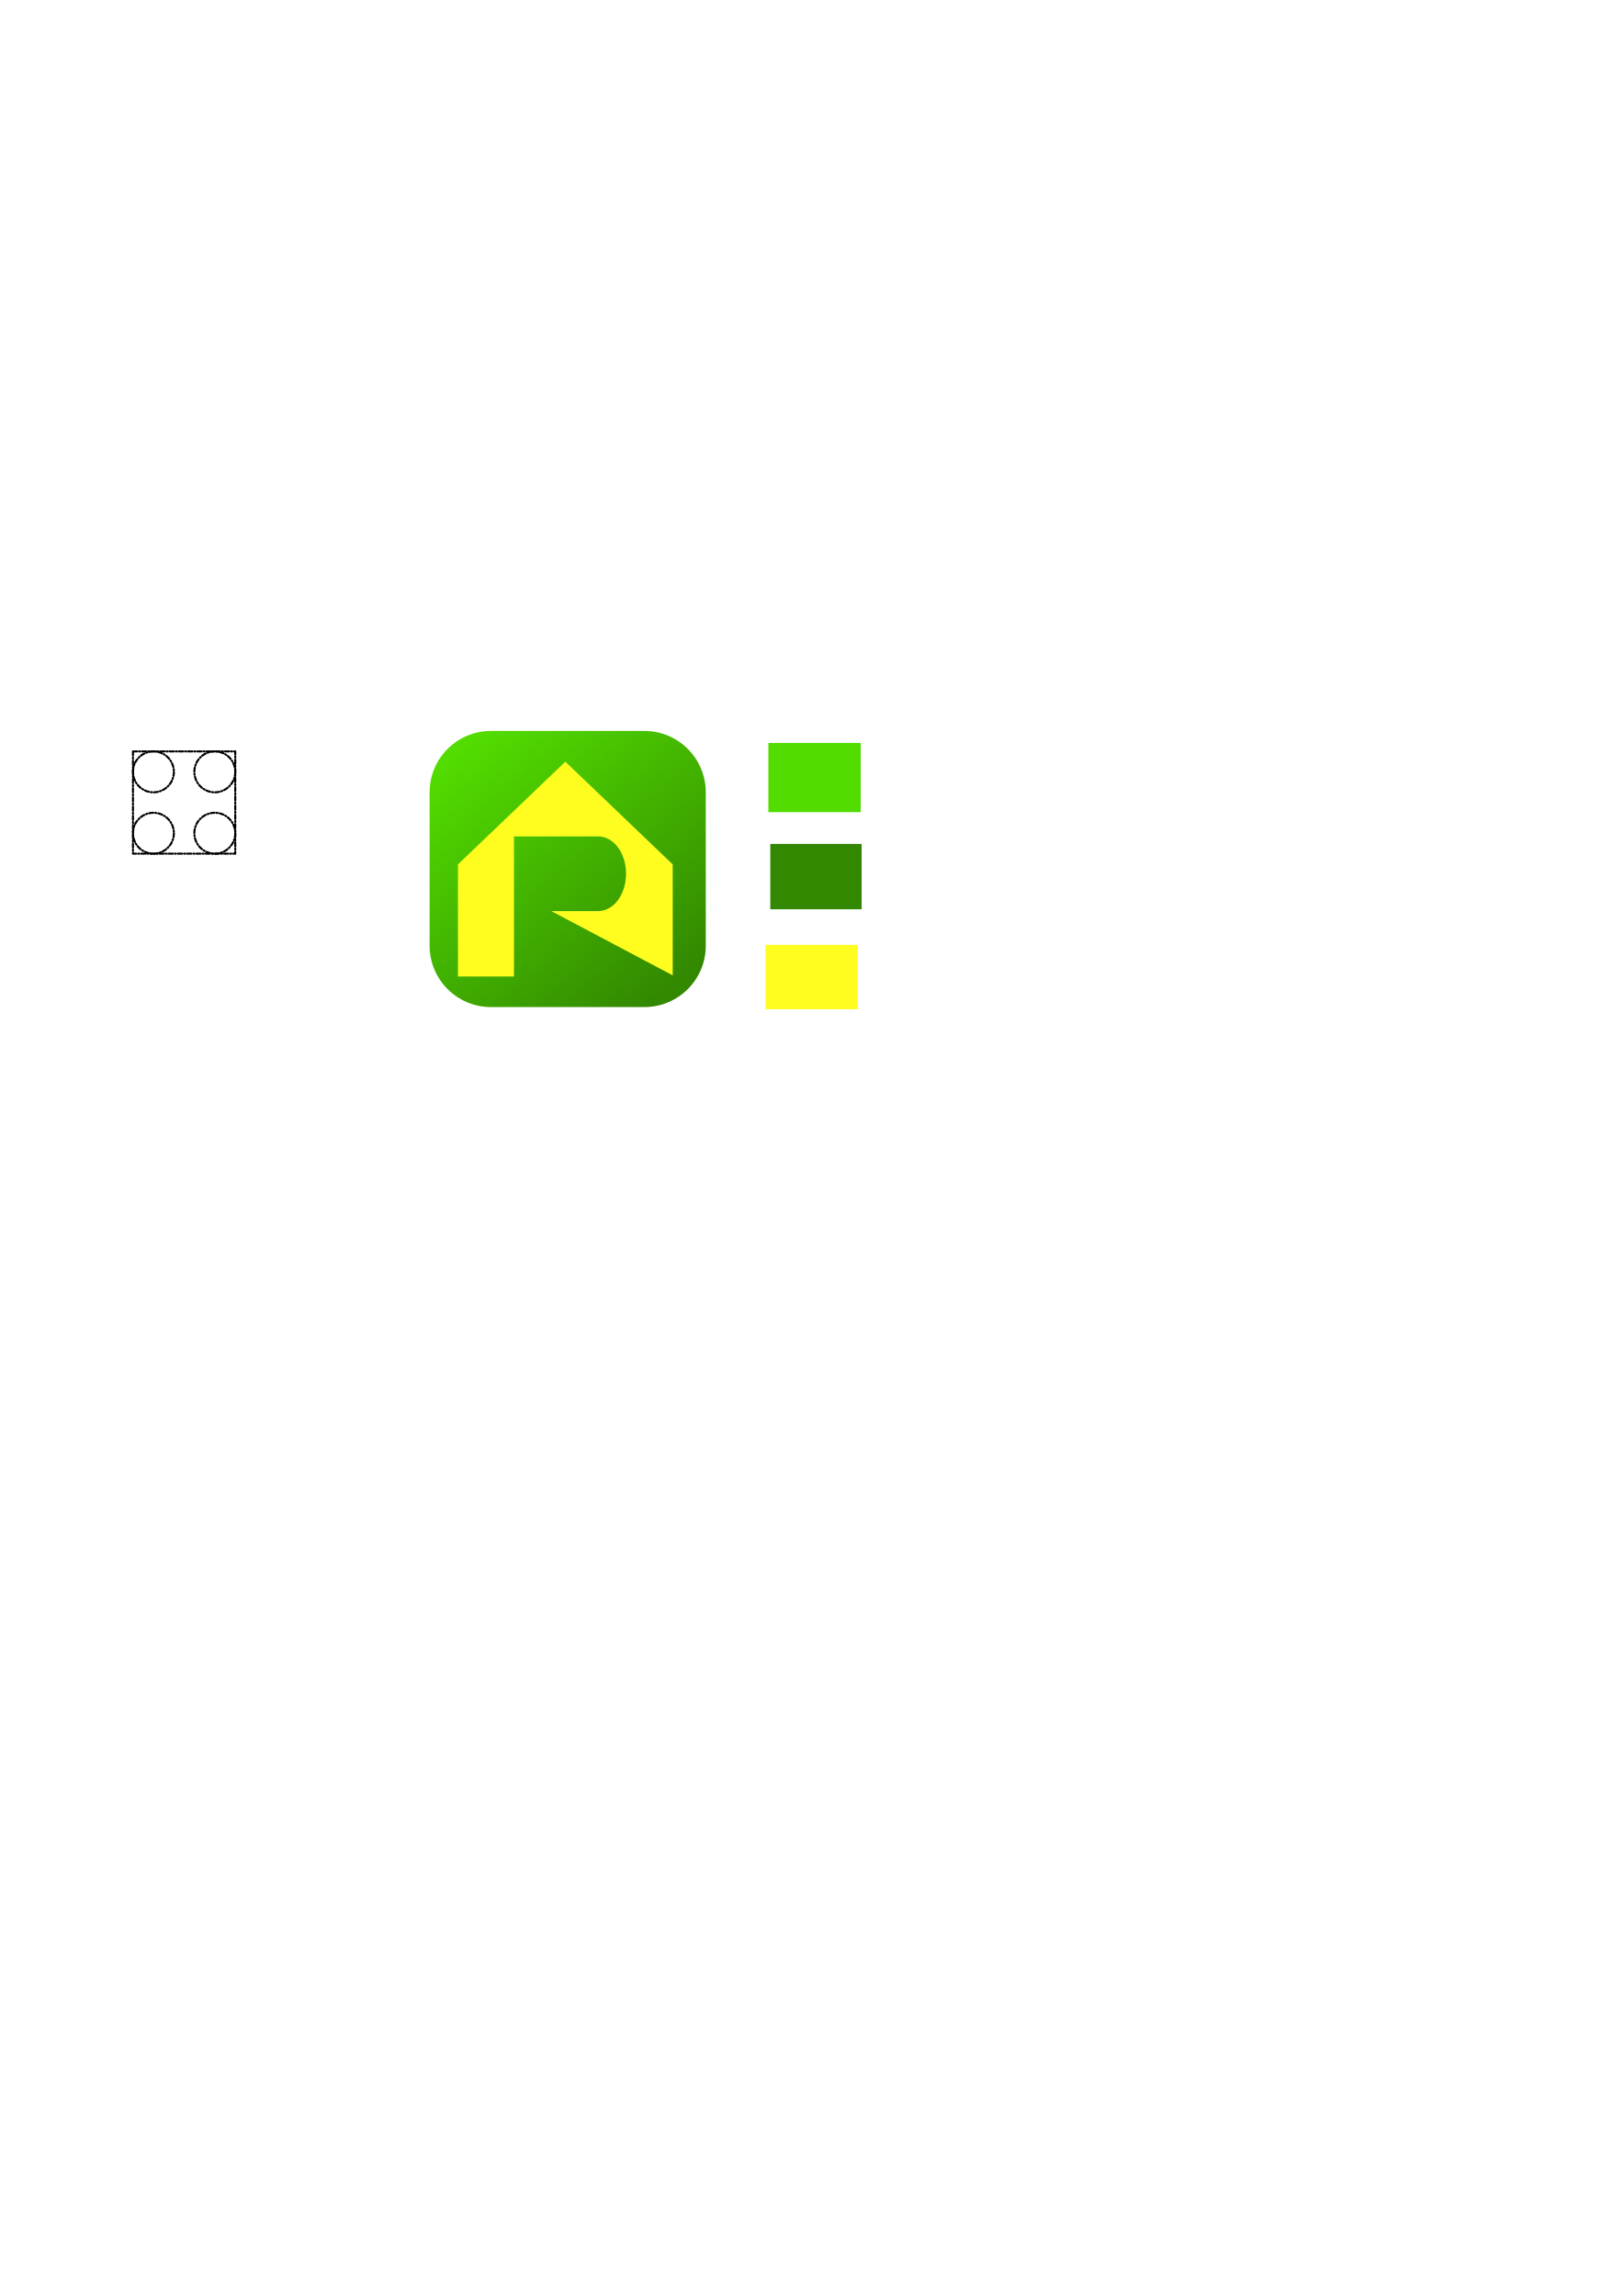
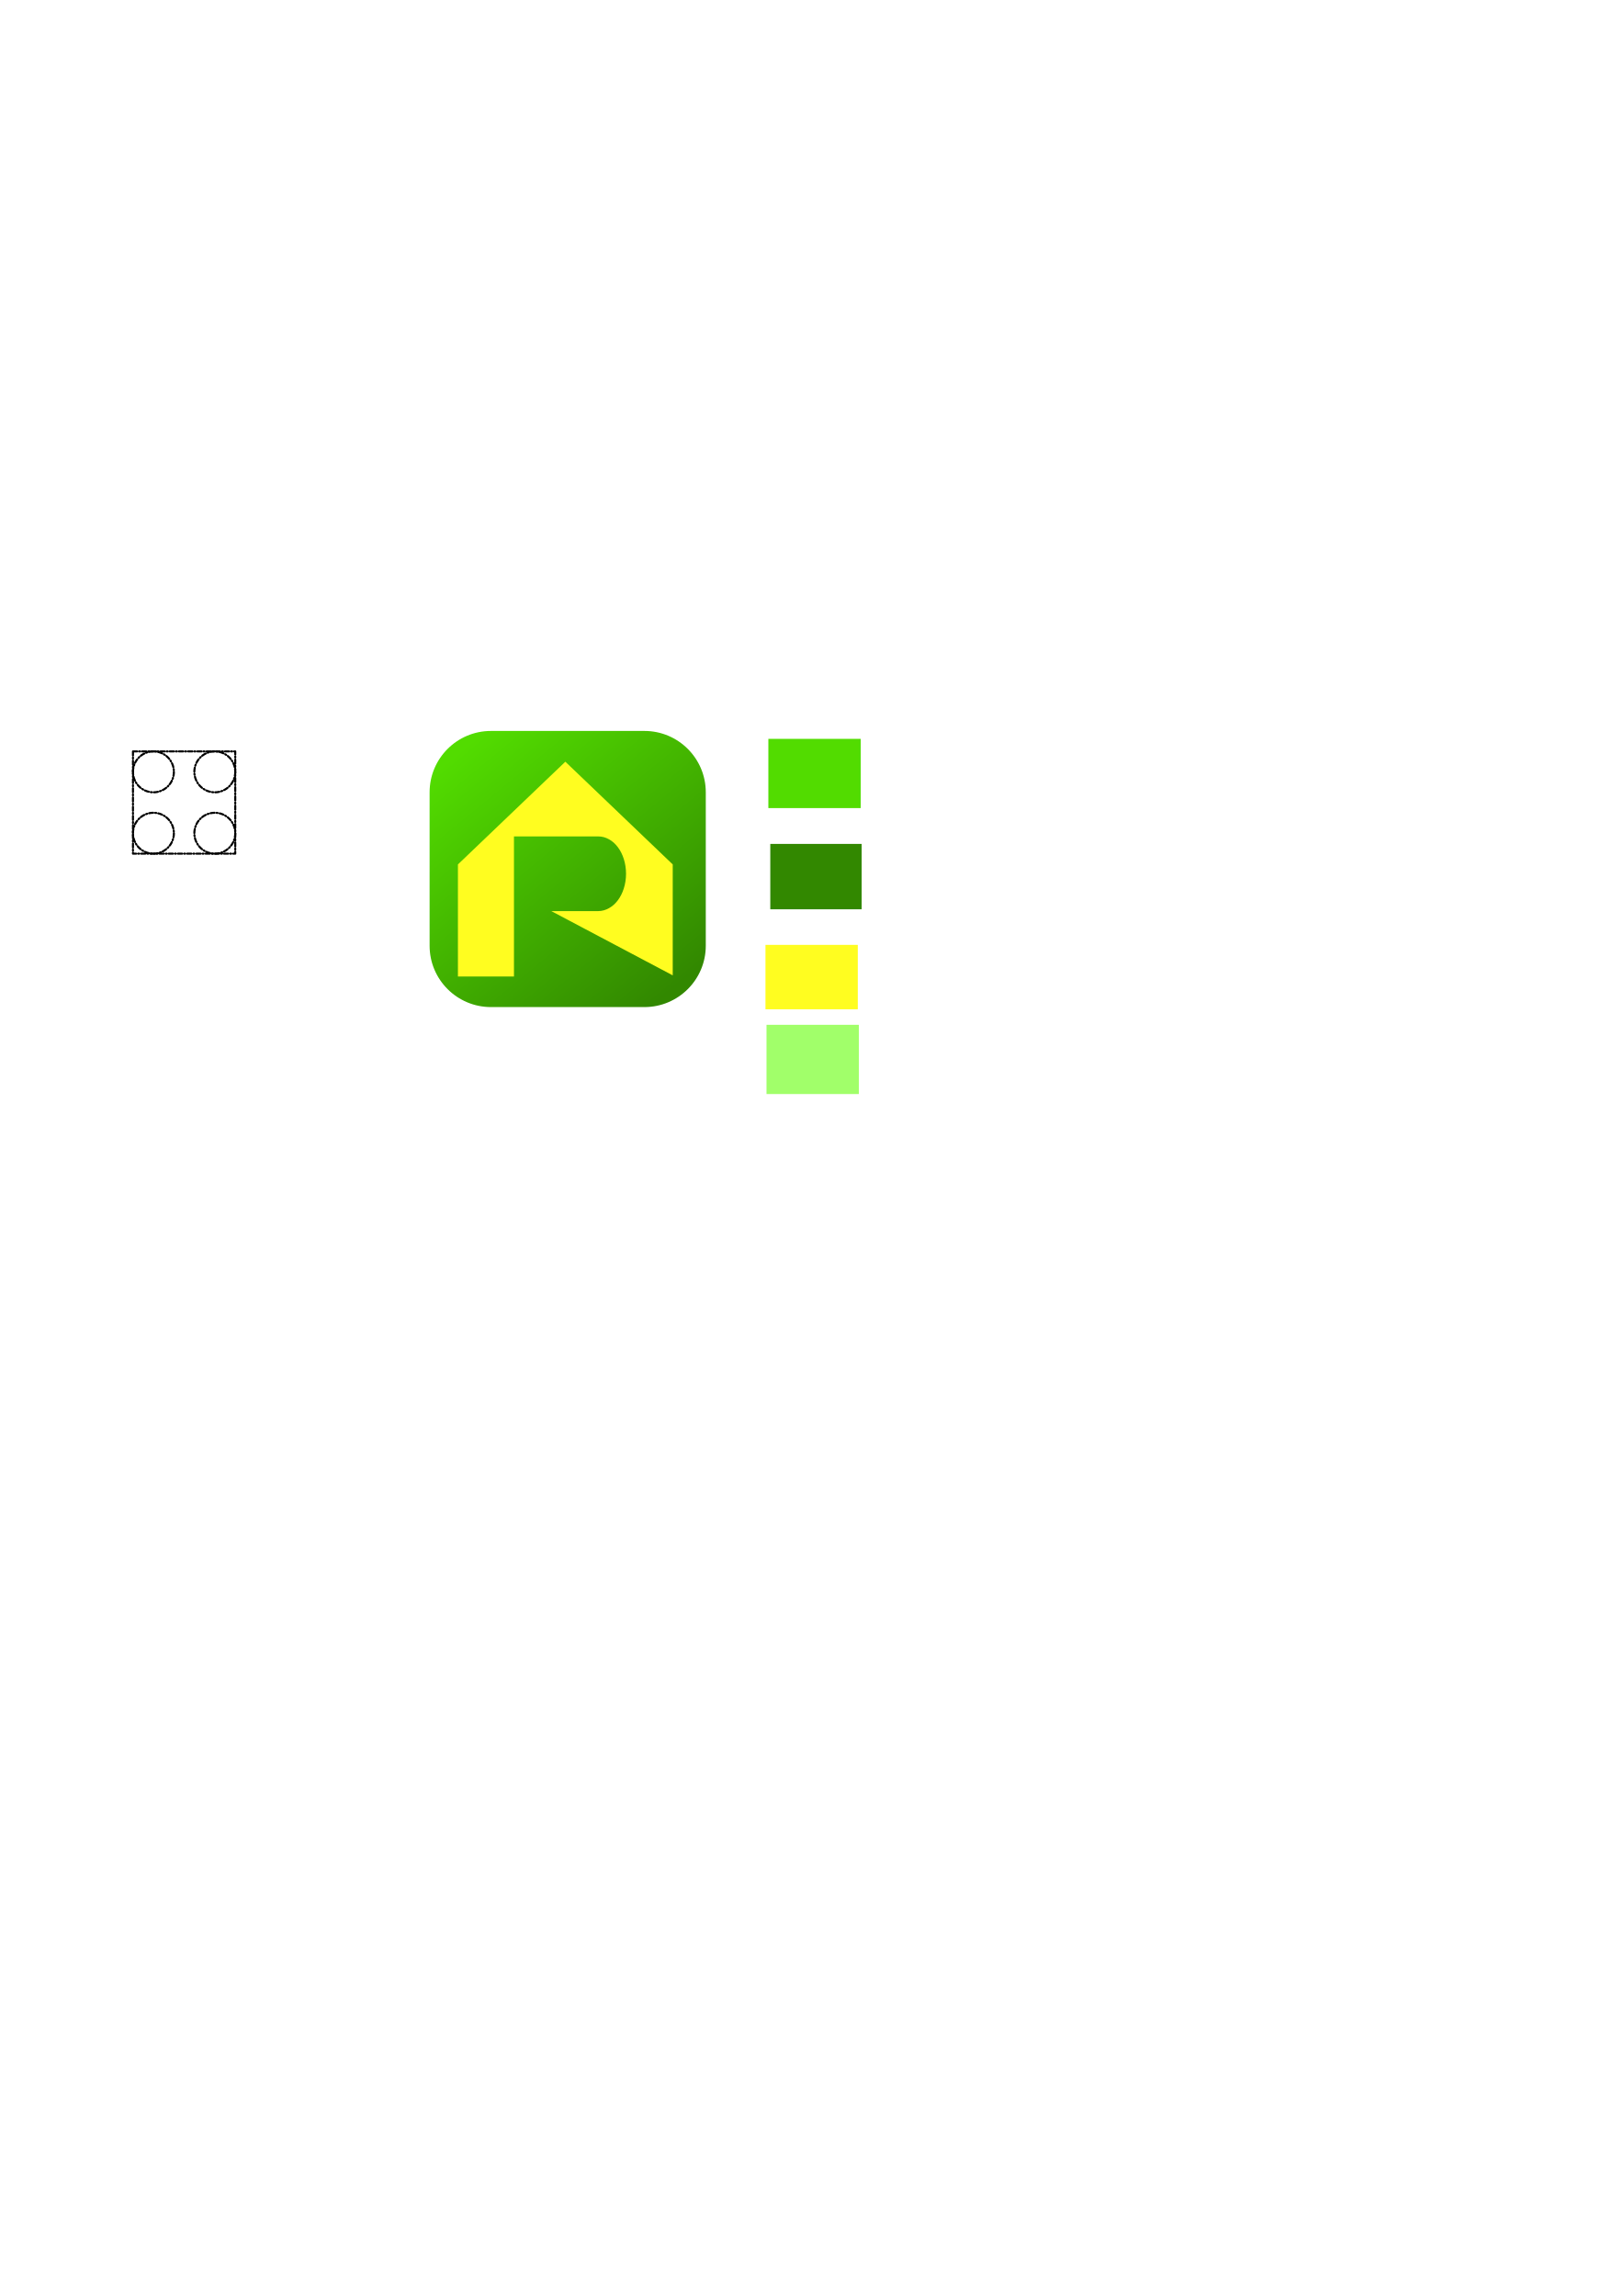
<svg xmlns="http://www.w3.org/2000/svg" xmlns:xlink="http://www.w3.org/1999/xlink" width="210mm" height="297mm" id="svg2" version="1.1">
  <defs id="defs4">
    <linearGradient id="linearGradient4153">
      <stop style="stop-color:#52dc00;stop-opacity:1" offset="0" id="stop4155" />
      <stop style="stop-color:#328800;stop-opacity:1" offset="1" id="stop4157" />
    </linearGradient>
    <linearGradient id="linearGradient6278">
      <stop style="stop-color:#ffd954;stop-opacity:1;" offset="0" id="stop6280" />
      <stop style="stop-color:#f7ff9e;stop-opacity:1;" offset="1" id="stop6282" />
    </linearGradient>
    <linearGradient xlink:href="#linearGradient4153" id="linearGradient4159" x1="227.517" y1="365.111" x2="326.233" y2="485.45" gradientUnits="userSpaceOnUse" />
  </defs>
  <g id="layer1">
    <rect style="fill:none;stroke:#000000;stroke-width:1;stroke-linecap:round;stroke-linejoin:round;stroke-miterlimit:4;stroke-opacity:1;stroke-dasharray:2, 1, 0.5, 1;stroke-dashoffset:0.01" id="rect6123" width="50" height="50" x="65" y="367.362" />
    <path style="fill:none;stroke:#000000;stroke-width:1;stroke-linecap:round;stroke-linejoin:round;stroke-miterlimit:4;stroke-opacity:1;stroke-dasharray:2, 1, 0.5, 1;stroke-dashoffset:0.01" id="path6127" d="m 115,377.362 a 10,10 0 1 1 -20,0 10,10 0 1 1 20,0 z" />
    <path transform="translate(0,30)" style="fill:none;stroke:#000000;stroke-width:1;stroke-linecap:round;stroke-linejoin:round;stroke-miterlimit:4;stroke-opacity:1;stroke-dasharray:2, 1, 0.5, 1;stroke-dashoffset:0.01" id="path6127-7" d="m 115,377.362 a 10,10 0 1 1 -20,0 10,10 0 1 1 20,0 z" />
    <path transform="translate(-30,0)" style="fill:none;stroke:#000000;stroke-width:1;stroke-linecap:round;stroke-linejoin:round;stroke-miterlimit:4;stroke-opacity:1;stroke-dasharray:2, 1, 0.5, 1;stroke-dashoffset:0.01" id="path6127-7-9" d="m 115,377.362 a 10,10 0 1 1 -20,0 10,10 0 1 1 20,0 z" />
    <path transform="translate(-30,30)" style="fill:none;stroke:#000000;stroke-width:1;stroke-linecap:round;stroke-linejoin:round;stroke-miterlimit:4;stroke-opacity:1;stroke-dasharray:2, 1, 0.5, 1;stroke-dashoffset:0.01" id="path6127-7-9-6" d="m 115,377.362 a 10,10 0 1 1 -20,0 10,10 0 1 1 20,0 z" />
-     <rect style="fill:url(#linearGradient4159);stroke:none;stroke-width:1;stroke-linecap:round;stroke-linejoin:round;stroke-miterlimit:4;stroke-opacity:1;stroke-dasharray:none;stroke-dashoffset:0.01;fill-opacity:1" id="rect6276" width="135" height="135" x="210" y="357.362" ry="30" />
-     <path style="fill:#fffd20;stroke:none;stroke-width:0.986;stroke-linecap:round;stroke-linejoin:round;stroke-miterlimit:4;stroke-opacity:1;stroke-dasharray:none;stroke-dashoffset:0.011;fill-opacity:1" d="m 276.346,372.4 -52.5,50.217 0,54.783 27.391,0 0,-68.478 41.087,0 c 0.951,0 1.873,0.103 2.768,0.342 0.895,0.239 1.748,0.6 2.568,1.056 0.82,0.456 1.611,1.005 2.34,1.655 0.728,0.65 1.408,1.404 2.026,2.226 0.618,0.821 1.164,1.712 1.655,2.682 0.49,0.97 0.911,2.014 1.255,3.11 0.345,1.096 0.618,2.253 0.799,3.452 0.181,1.199 0.285,2.458 0.285,3.738 0,1.28 -0.104,2.51 -0.285,3.709 -0.181,1.199 -0.454,2.357 -0.799,3.452 -0.345,1.096 -0.765,2.14 -1.255,3.11 -0.49,0.97 -1.037,1.861 -1.655,2.682 -0.618,0.821 -1.298,1.575 -2.026,2.226 -0.728,0.65 -1.519,1.199 -2.34,1.655 -0.82,0.456 -1.673,0.816 -2.568,1.056 -0.895,0.239 -1.817,0.371 -2.768,0.371 l -22.826,0 59.348,31.414 0,-54.24 -52.5,-50.217 z" id="rect6107" />
-     <rect style="opacity:1;fill:#52dc00;fill-opacity:1;stroke:none;stroke-width:0.2;stroke-miterlimit:4;stroke-dasharray:none;stroke-opacity:1" id="rect4167" width="45.127" height="33.845" x="375.591" y="363.231" ry="0" />
+     <g id="g4159">
+       <rect ry="30" y="357.362" x="210" height="135" width="135" id="rect6276" style="fill:url(#linearGradient4159);stroke:none;stroke-width:1;stroke-linecap:round;stroke-linejoin:round;stroke-miterlimit:4;stroke-opacity:1;stroke-dasharray:none;stroke-dashoffset:0.01;fill-opacity:1" />
+       <path id="rect6107" d="m 276.346,372.4 -52.5,50.217 0,54.783 27.391,0 0,-68.478 41.087,0 c 0.951,0 1.873,0.103 2.768,0.342 0.895,0.239 1.748,0.6 2.568,1.056 0.82,0.456 1.611,1.005 2.34,1.655 0.728,0.65 1.408,1.404 2.026,2.226 0.618,0.821 1.164,1.712 1.655,2.682 0.49,0.97 0.911,2.014 1.255,3.11 0.345,1.096 0.618,2.253 0.799,3.452 0.181,1.199 0.285,2.458 0.285,3.738 0,1.28 -0.104,2.51 -0.285,3.709 -0.181,1.199 -0.454,2.357 -0.799,3.452 -0.345,1.096 -0.765,2.14 -1.255,3.11 -0.49,0.97 -1.037,1.861 -1.655,2.682 -0.618,0.821 -1.298,1.575 -2.026,2.226 -0.728,0.65 -1.519,1.199 -2.34,1.655 -0.82,0.456 -1.673,0.816 -2.568,1.056 -0.895,0.239 -1.817,0.371 -2.768,0.371 l -22.826,0 59.348,31.414 0,-54.24 -52.5,-50.217 z" style="fill:#fffd20;stroke:none;stroke-width:0.986;stroke-linecap:round;stroke-linejoin:round;stroke-miterlimit:4;stroke-opacity:1;stroke-dasharray:none;stroke-dashoffset:0.011;fill-opacity:1" />
+     </g>
+     <rect style="opacity:1;fill:#52dc00;fill-opacity:1;stroke:none;stroke-width:0.2;stroke-miterlimit:4;stroke-dasharray:none;stroke-opacity:1" id="rect4167" width="45.127" height="33.845" x="375.591" y="361.231" ry="0" />
    <rect style="opacity:1;fill:#328800;fill-opacity:1;stroke:none;stroke-width:0.2;stroke-miterlimit:4;stroke-dasharray:none;stroke-opacity:1" id="rect4169" width="44.657" height="31.965" x="376.531" y="412.589" />
    <rect style="opacity:1;fill:#fffd20;fill-opacity:1;stroke:none;stroke-width:0.2;stroke-miterlimit:4;stroke-dasharray:none;stroke-opacity:1" id="rect4171" width="45.127" height="31.495" x="374.181" y="461.947" />
+     <rect style="opacity:1;fill:#a1ff6a;fill-opacity:1;stroke:none;stroke-width:0.2;stroke-miterlimit:4;stroke-dasharray:none;stroke-opacity:1" id="rect4167-8" width="45.127" height="33.845" x="374.686" y="501.034" ry="0" />
  </g>
</svg>
